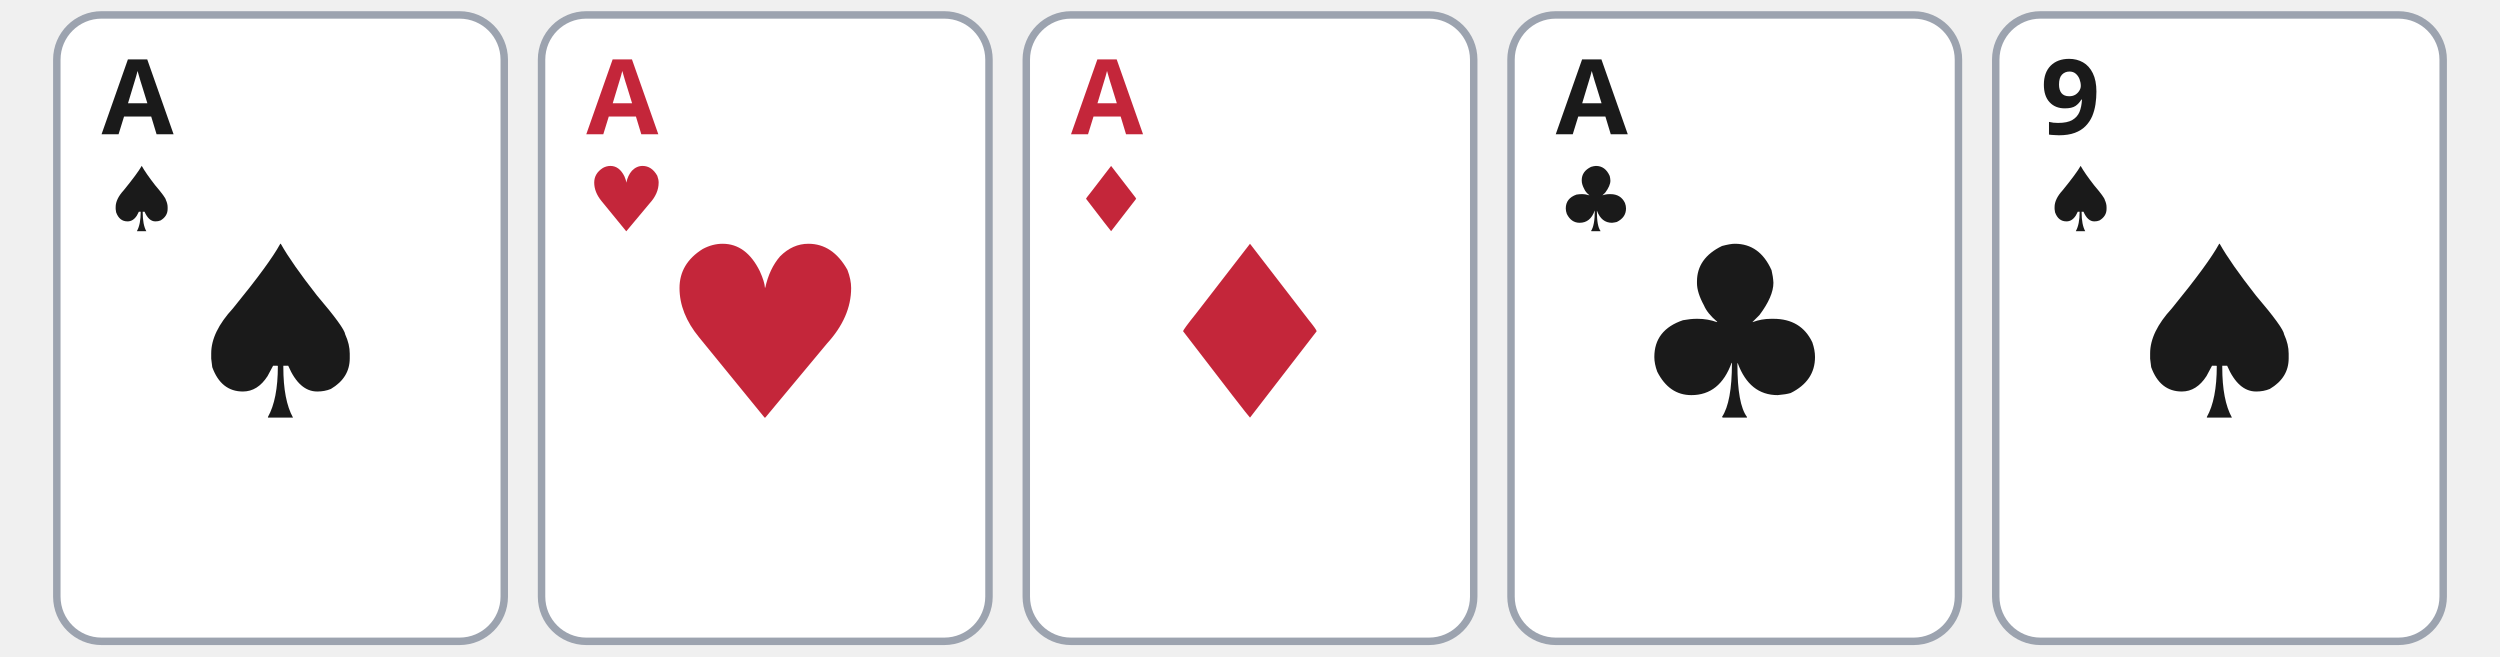
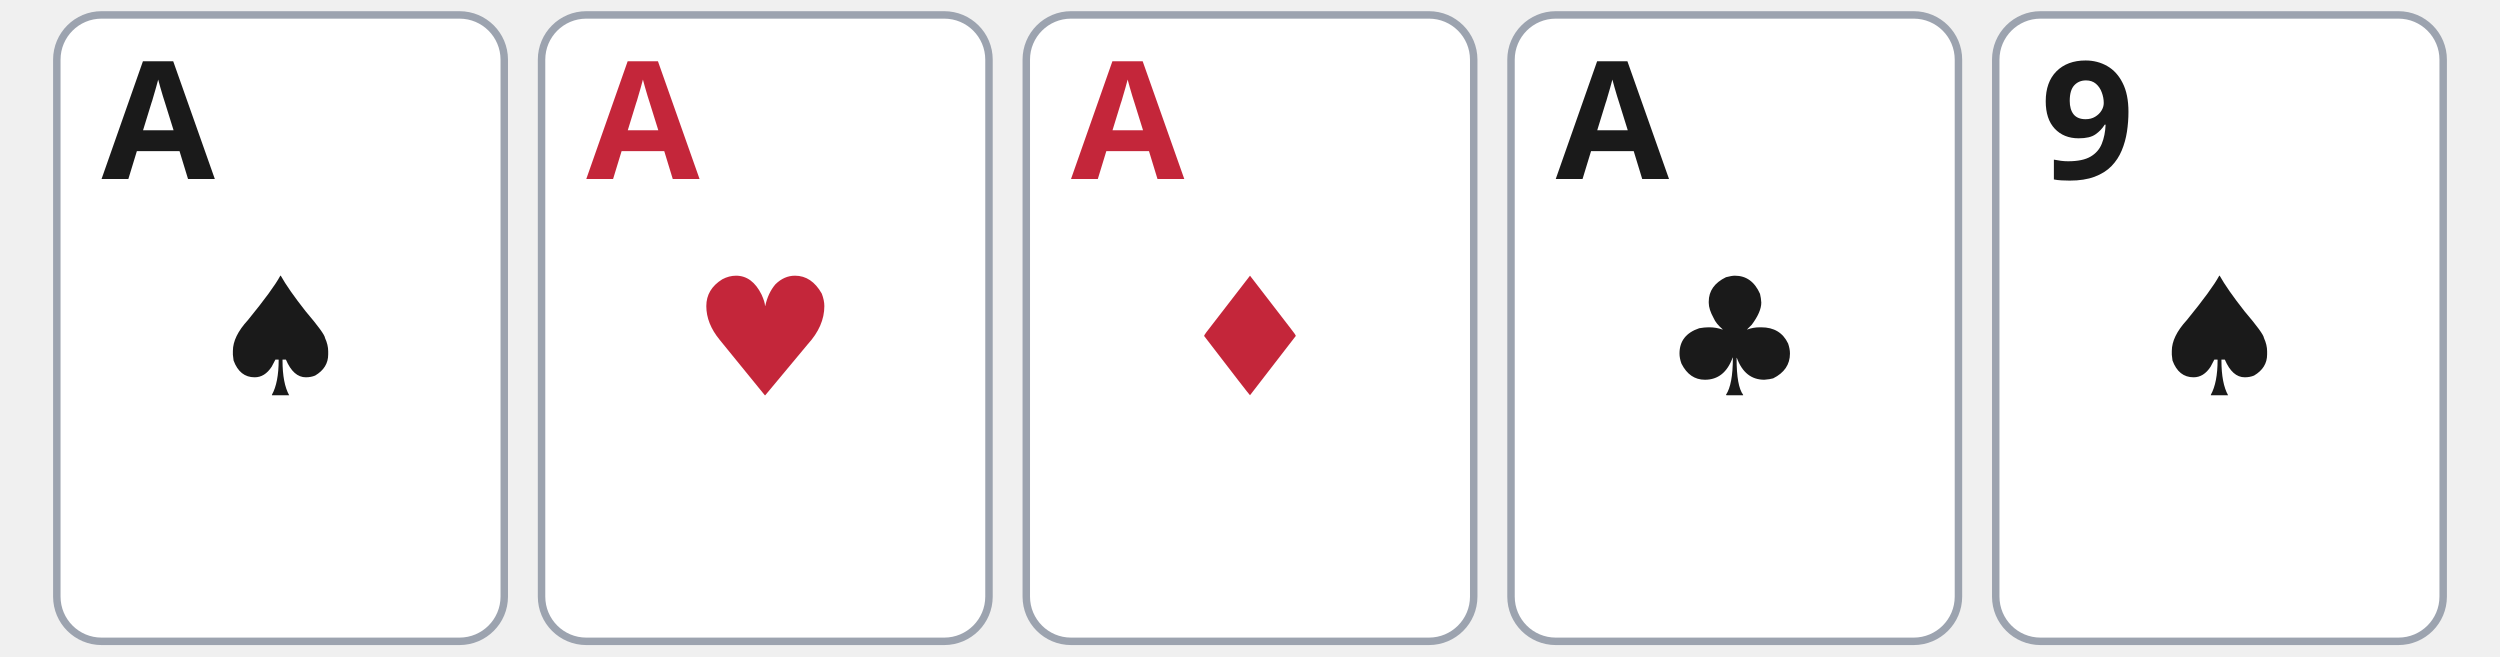
<svg xmlns="http://www.w3.org/2000/svg" viewBox="-2 -2 324 88" width="320" height="84" role="img">
  <g transform="translate(0, 0)">
    <rect width="60" height="84" rx="6" ry="6" fill="white" stroke="#9ca3af" stroke-width="1" />
-     <text x="6" y="16" font-family="system-ui, sans-serif" font-size="14" font-weight="700" fill="#1a1a1a">A</text>
-     <text x="6" y="29" font-family="system-ui, sans-serif" font-size="12" fill="#1a1a1a">♠</text>
-     <text x="30" y="54" font-family="system-ui, sans-serif" font-size="32" fill="#1a1a1a" text-anchor="middle">♠</text>
+     <text x="6" y="22" font-family="system-ui, sans-serif" font-size="22" font-weight="700" fill="#1a1a1a">A</text>
+     <text x="30" y="51" font-family="system-ui, sans-serif" font-size="22" fill="#1a1a1a" text-anchor="middle">♠</text>
  </g>
  <g transform="translate(65, 0)">
    <rect width="60" height="84" rx="6" ry="6" fill="white" stroke="#9ca3af" stroke-width="1" />
-     <text x="6" y="16" font-family="system-ui, sans-serif" font-size="14" font-weight="700" fill="#c4263a">A</text>
-     <text x="6" y="29" font-family="system-ui, sans-serif" font-size="12" fill="#c4263a">♥</text>
-     <text x="30" y="54" font-family="system-ui, sans-serif" font-size="32" fill="#c4263a" text-anchor="middle">♥</text>
+     <text x="6" y="22" font-family="system-ui, sans-serif" font-size="22" font-weight="700" fill="#c4263a">A</text>
+     <text x="30" y="51" font-family="system-ui, sans-serif" font-size="22" fill="#c4263a" text-anchor="middle">♥</text>
  </g>
  <g transform="translate(130, 0)">
    <rect width="60" height="84" rx="6" ry="6" fill="white" stroke="#9ca3af" stroke-width="1" />
-     <text x="6" y="16" font-family="system-ui, sans-serif" font-size="14" font-weight="700" fill="#c4263a">A</text>
-     <text x="6" y="29" font-family="system-ui, sans-serif" font-size="12" fill="#c4263a">♦</text>
-     <text x="30" y="54" font-family="system-ui, sans-serif" font-size="32" fill="#c4263a" text-anchor="middle">♦</text>
+     <text x="6" y="22" font-family="system-ui, sans-serif" font-size="22" font-weight="700" fill="#c4263a">A</text>
+     <text x="30" y="51" font-family="system-ui, sans-serif" font-size="22" fill="#c4263a" text-anchor="middle">♦</text>
  </g>
  <g transform="translate(195, 0)">
    <rect width="60" height="84" rx="6" ry="6" fill="white" stroke="#9ca3af" stroke-width="1" />
-     <text x="6" y="16" font-family="system-ui, sans-serif" font-size="14" font-weight="700" fill="#1a1a1a">A</text>
-     <text x="6" y="29" font-family="system-ui, sans-serif" font-size="12" fill="#1a1a1a">♣</text>
-     <text x="30" y="54" font-family="system-ui, sans-serif" font-size="32" fill="#1a1a1a" text-anchor="middle">♣</text>
+     <text x="6" y="22" font-family="system-ui, sans-serif" font-size="22" font-weight="700" fill="#1a1a1a">A</text>
+     <text x="30" y="51" font-family="system-ui, sans-serif" font-size="22" fill="#1a1a1a" text-anchor="middle">♣</text>
  </g>
  <g transform="translate(260, 0)">
    <rect width="60" height="84" rx="6" ry="6" fill="white" stroke="#9ca3af" stroke-width="1" />
-     <text x="6" y="16" font-family="system-ui, sans-serif" font-size="14" font-weight="700" fill="#1a1a1a">9</text>
-     <text x="6" y="29" font-family="system-ui, sans-serif" font-size="12" fill="#1a1a1a">♠</text>
-     <text x="30" y="54" font-family="system-ui, sans-serif" font-size="32" fill="#1a1a1a" text-anchor="middle">♠</text>
+     <text x="6" y="22" font-family="system-ui, sans-serif" font-size="22" font-weight="700" fill="#1a1a1a">9</text>
+     <text x="30" y="51" font-family="system-ui, sans-serif" font-size="22" fill="#1a1a1a" text-anchor="middle">♠</text>
  </g>
</svg>
